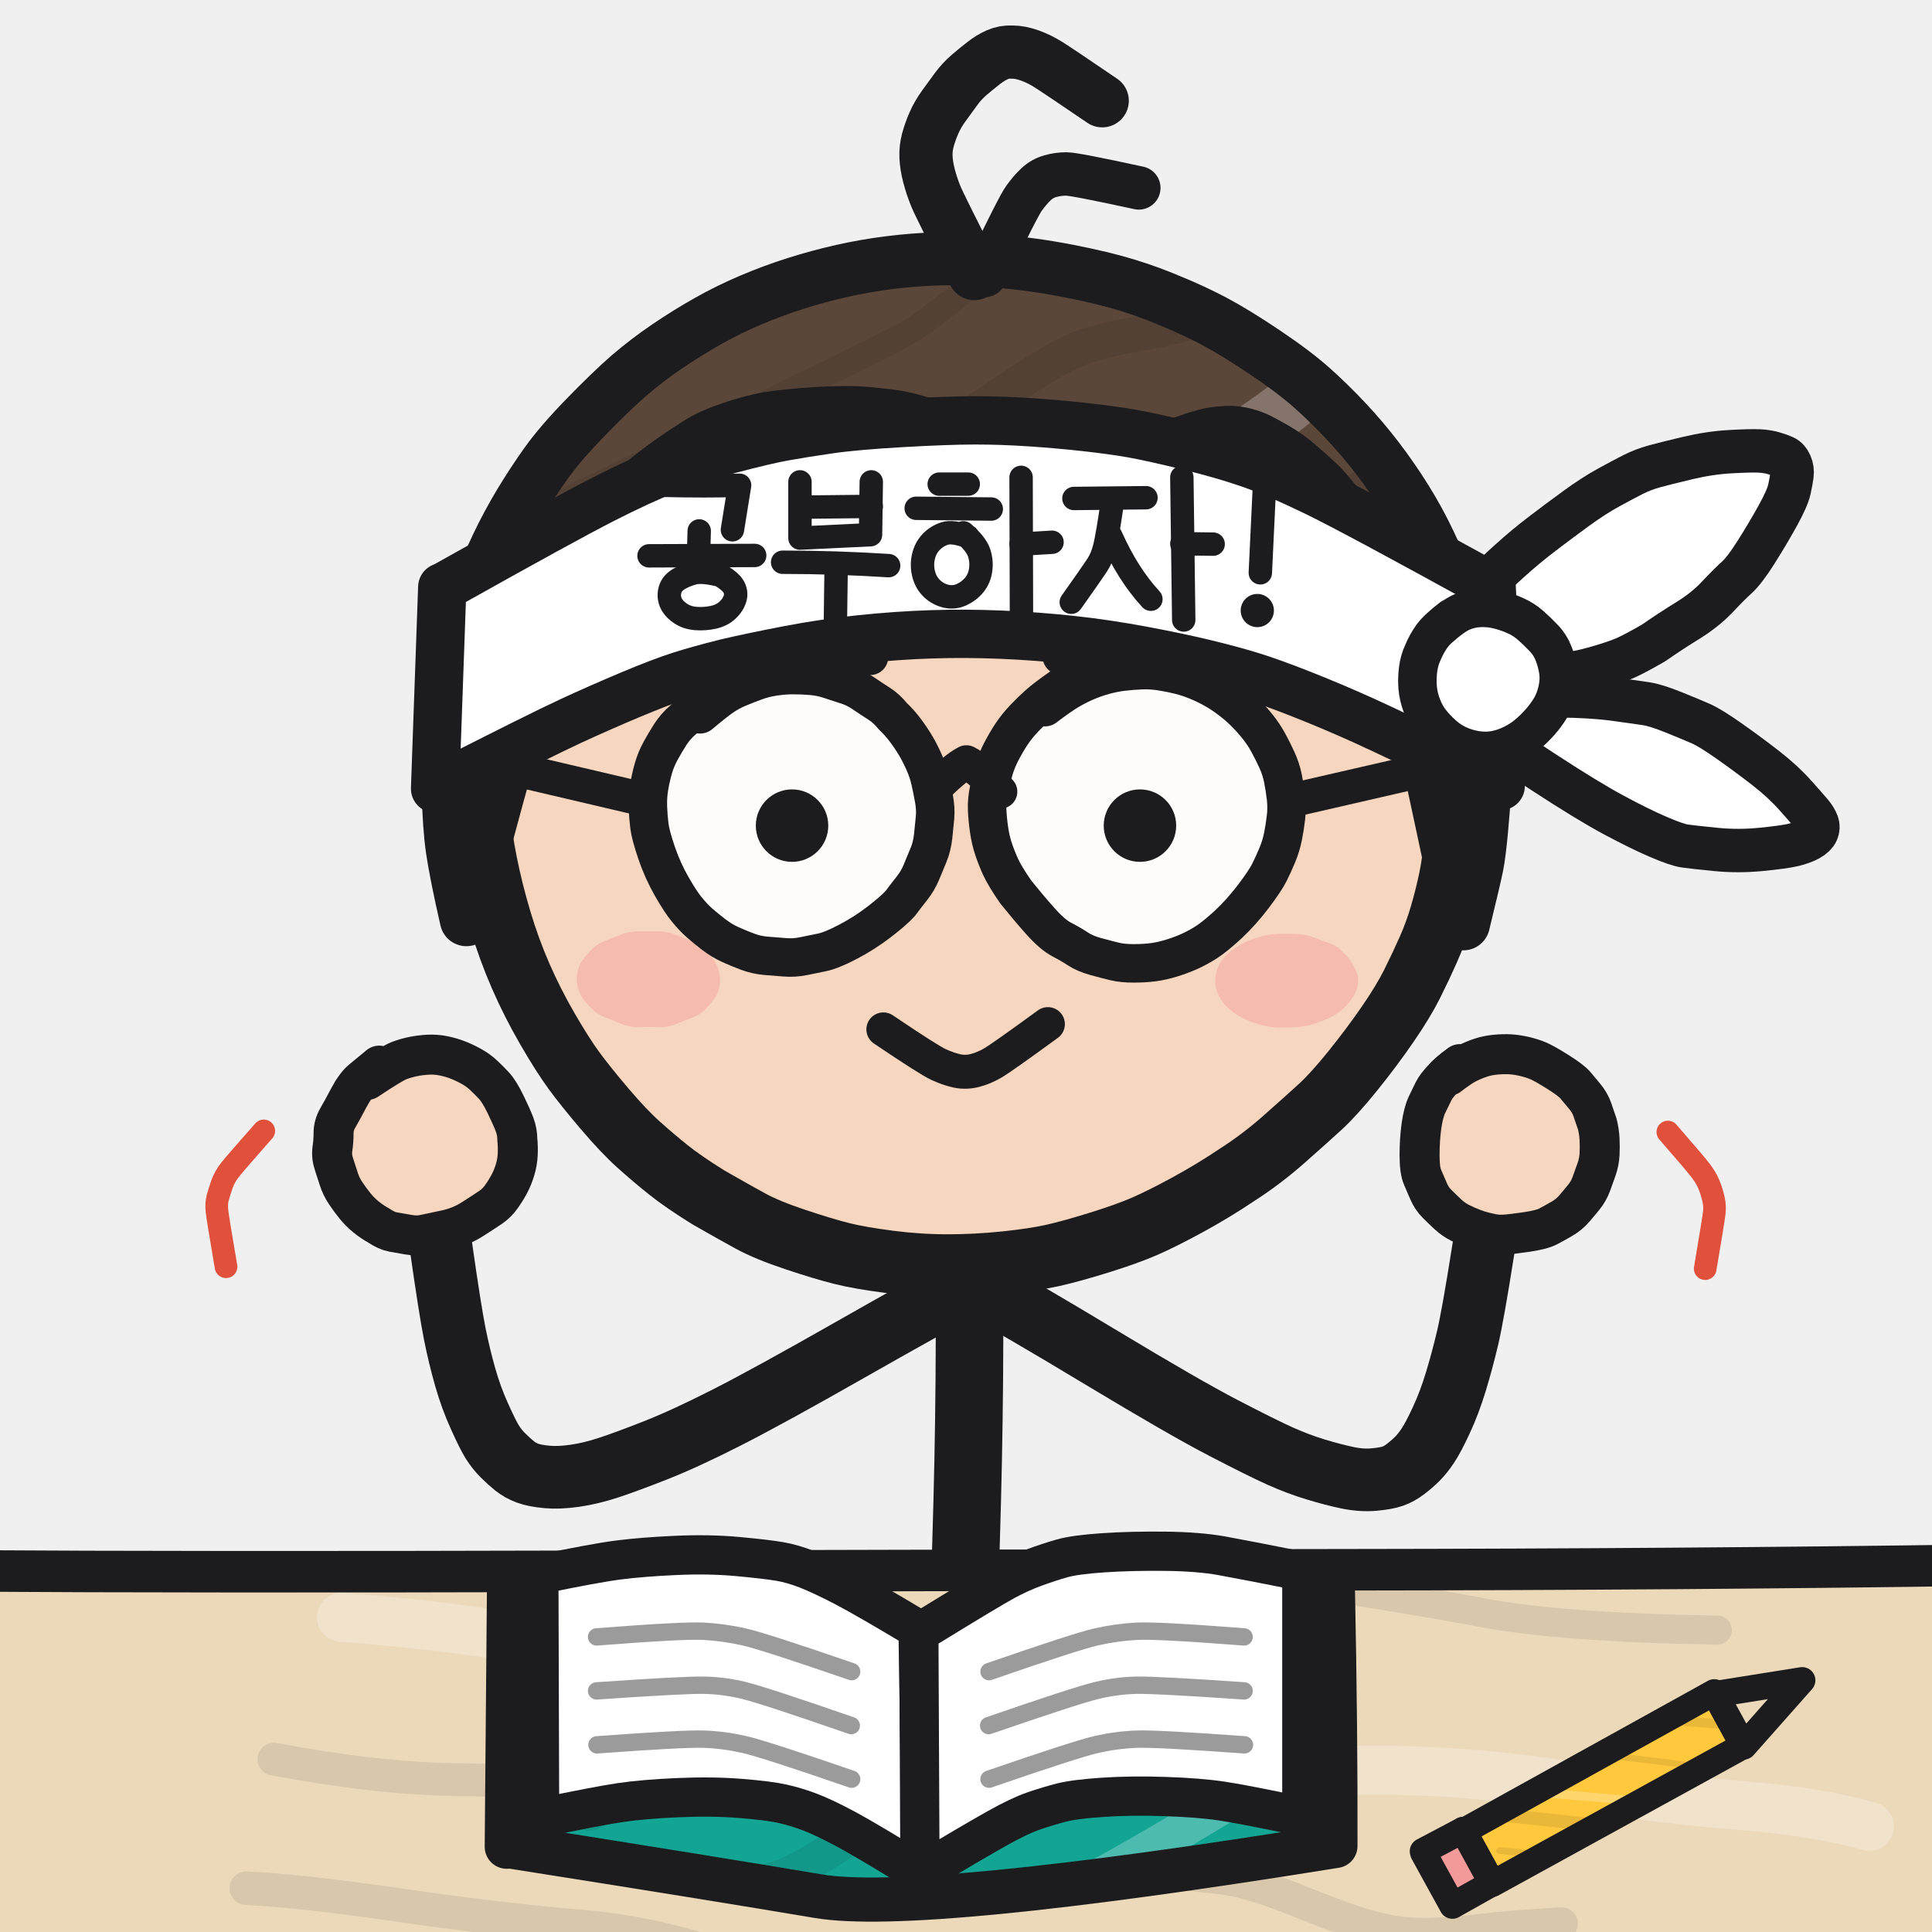
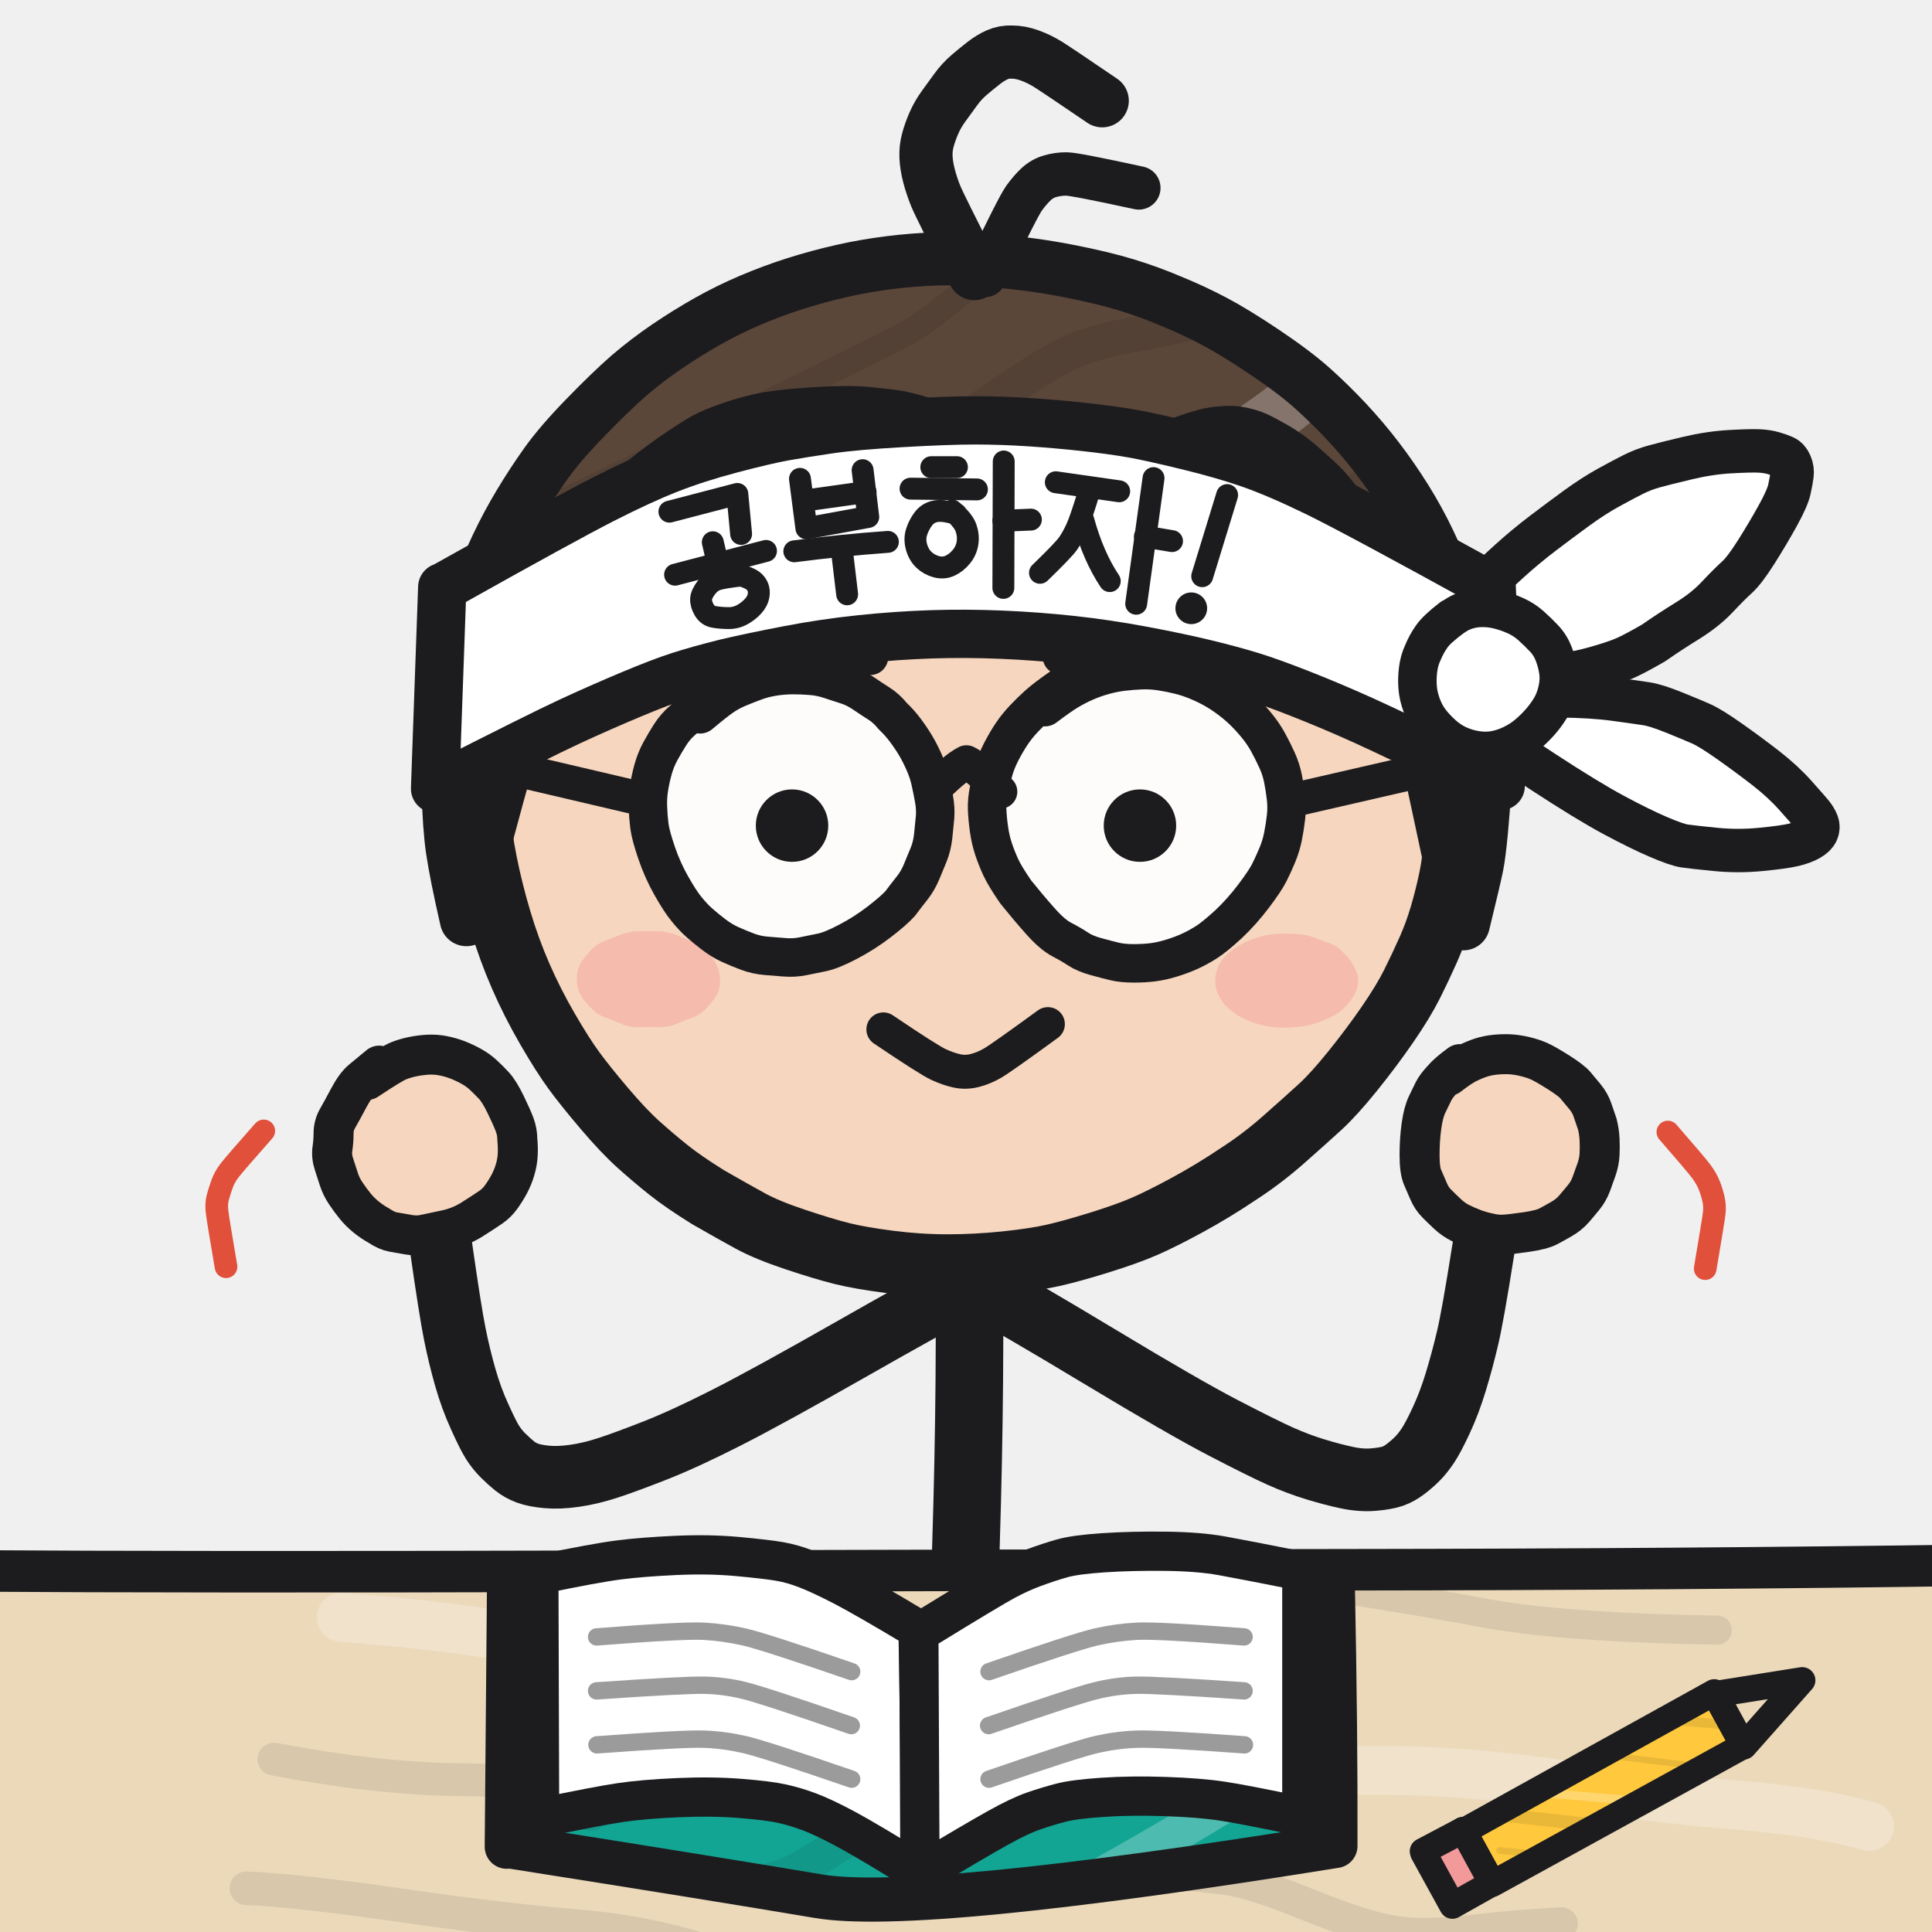
<svg xmlns="http://www.w3.org/2000/svg" viewBox="0 0 512 512" width="512" height="512" fill="none" stroke-linecap="round" stroke-linejoin="round">
  <defs>
    <path id="sg1" d="M123.8 246.8q-3-12.2 -3.9-18.4t-1.2-12.4t0-12.4t1.3-12.5t2.5-12.4t3.7-12.2t6.3-14.8t7.8-14.3t9.5-13.1t10.6-12.3t9.5-8.7q4.9-4.2 10.2-7.9t11-6.9t11.5-5.7t12.1-4.7t15.7-4.2t15.9-2.8t12.9-.9t12.8 .2t12.7 1.5t12.4 2.6t11.9 3.8q5.9 2.3 11.5 5.1t11 6.2t10.2 7.2t9.6 8.3t8.8 9.1t8 10t8.7 13.5t7.4 14.2t4.6 12t4.1 15.5t2.7 19.1q.7 9.6 0 19.3t-1.8 16.1t-2.7 12.7q-12.7-55.7 -14.9-63.7t-4.5-14.8t-4.5-11.4t-5.2-9.8t-6.4-9.2t-5-6t-5.1-4.8t-6.9-5t-5-2.8t-4-1.2t-4.7-.3q-2.4 .1 -4.9 .7t-4.9 1.6t-6.9 3.6t-8 5t-5.1 4.7t-2.6 8t-2.4 9.7q-3.2 .6 -4.4-.1t-2.5-2.1t-10.1-12.1t-10.8-12.9t-4.2-3.7t-4.3-2.8t-6.7-2.5t-6.8-1.7t-7.5-.9t-12.9 0t-12.9 1.5q-5.1 1.1 -9.6 2.7t-9.1 4.4t-11.2 8t-16.7 14.3t-33.7 103.4l-2.9 .4z" />
    <clipPath id="sg1c">
      <use href="#sg1" />
    </clipPath>
    <path id="sg2" d="M522.2 415.4q.8 52.7 .8 105.3q-100 .2 -147.4-.3t-91.6 .8t-89.1 .3t-206.7-.3q-.1-103.9 .9-105.2t41-1.2t79.8 .8t91.8-.1t83.7 .7t44.5 1.5t65.4 .1t126.9-2.4z" />
    <clipPath id="sg2c">
      <use href="#sg2" />
    </clipPath>
    <path id="sg3" d="M134.7 490.1q58.8 11.1 84.5 15.2t135.2-15.8l-.7-69.6q-58 10.4 -82.3 15.1t-41.6 2.3t-91.4-14.2l-.1 70.9l-3.6-3.9z" />
    <clipPath id="sg3c">
      <use href="#sg3" />
    </clipPath>
    <path id="sg4" d="M388.7 485.4l66.5-36.5l7.6 14.1l-66.6 36.4l-7.5-14z" />
    <clipPath id="sg4c">
      <use href="#sg4" />
    </clipPath>
  </defs>
  <path d="M254.6 494.3q-8.9 38 -17.3 78.4t-18.7 85.8t-25.2 104.6" stroke="#1c1c1e" stroke-width="16.6" />
  <path d="M255.2 494.1q9.5 43.3 20.4 84.5t13.6 53.9t8.9 43.2t20.7 89.4" stroke="#1c1c1e" stroke-width="16.6" />
  <path d="M256.7 325.4q.7 39.1 -.7 83.8t-.6 84.8" stroke="#1c1c1e" stroke-width="17.9" />
  <path d="M256 340.7q-8.9 4.6 -30.5 16.9t-32.8 18t-19.1 8.8t-12.5 4.6t-8.8 2.1t-7.4 .3t-5.1-1t-3.4-1.9t-3.1-2.8t-2.8-3.5t-3.4-6.8q-2.2-4.8 -3.8-10.4t-2.8-11.6t-3.6-22.8t-4.4-27.1" stroke="#1c1c1e" stroke-width="16.6" />
  <path d="M257.1 339.5q12.9 7.1 34.8 20.3t32.3 18.6t15.1 7.5t9.3 3.5t8.4 2.2t7.1 .5t5-.9t3.4-1.9t3.1-2.7t2.8-3.5t3.5-6.6q2.2-4.7 3.9-10.3t3.1-11.5t4.1-23t5-27.6" stroke="#1c1c1e" stroke-width="16.6" />
  <path d="M177.1 117.8q.1-.8 5.6-5.6t9.6-7.6t10.6-6.4t11.2-5.5t12-4.1t12.4-3t10.1-1.4t10.3-.4t10.3 .6t10.2 1.6t10 2.5q5 1.4 12.2 4.4t11.8 5.5t10.9 6.8t10.4 7.7t9.3 8.8t10.1 11.4t7.4 10.2t6.3 10.8t5.4 11.2t4 11.8t3.1 12.1q.9 4.9 1.4 9.9t.7 10t-.3 10.1t-1.1 10t-2.1 10t-4.1 12.2t-5.1 11.8t-6.6 11t-7.4 10.4t-8.7 9.4t-9.3 8.7q-3.9 3.3 -10.2 7.6t-12.8 7.9t-11 5.6t-11.5 4.3t-11.7 3.4t-12.1 1.8t-12.2 .7t-12.4-.9t-12.4-2t-9.9-2.8t-9.8-3.6q-4.8-2.1 -9.5-4.5t-11.2-6.8t-10.7-7.6t-9.7-8.8t-10.5-11.6t-7.7-10.3t-5.2-8.7t-4.5-9.1t-3.6-9.4t-2.6-9.7t-1.7-10q-.6-5 -.6-12.6t.4-12.7t2.1-12.6t3-12.4t4.4-11.9t6.6-13.6t6.4-10.9t7.7-10t8.5-9.3t3.8-4.4z" fill="#F6D6BE" />
  <path d="M171.8 112.9q11.4-9.6 15.5-12.5t10.6-6.5t11.3-5.7t12.1-4.3t12.5-3.3t10.4-1.6t10.4-.7t13 .5t12.9 1.5t10 2.2t9.7 3q4.8 1.7 9.4 3.8t11 5.9t12.4 8.4t9.6 8t7 7.3t7.9 10t8.5 12.9t7.2 13.9t5.7 14.5t3.8 12.5t2.3 12.6q1.1 7.7 1.3 12.7t-.4 12.5t-1.6 12.3t-2.4 9.6t-3.4 9.3t-4.3 9.1t-6.5 10.7t-9.2 12.3t-8.6 9.5t-9.6 8.6t-12.4 9.4q-6.4 4.3 -13.2 8t-11.4 5.7t-12 4.3t-12.3 3.4t-12.6 1.9t-15.3 .8t-15.4-1t-12.6-2.2t-12.3-3.7t-11.9-4.9t-11.2-6.3q-6.6-4.1 -10.6-7.3t-7.9-6.7t-9-9.5t-8.1-10.1t-7-11t-7.1-14t-5.4-14.8t-3.8-15.2t-1.8-12.8t-.4-10.3t.9-12.8q.8-7.6 1.9-12.6t3.5-12.2t5.6-14.2t7.1-13.4t8.6-12.6t10.1-11.5t11.3-10.2t14.5-10.3" stroke="#1c1c1e" stroke-width="16.6" />
  <use href="#sg1" fill="#5B463A" />
  <g clip-path="url(#sg1c)">
    <path d="M71.4 103.2q46.8-30.5 57.3-40.3t16.5-13.3t19.1-8.5t19.4-8.2t23.8-14.5t23.9-14.3t19.5-7.9t19.1-8.5t17.1-12.3t22.9-16.1" stroke="#4c3b31" stroke-width="12.4" opacity="0.5" />
    <path d="M71 140.4q35.4-22.7 41.5-26t19.4-8.3t19.5-8t23.2-15.8t54.9-30.8t88-43" stroke="#a59993" stroke-width="10.8" opacity="0.55" />
    <path d="M137.7 138.5q97.5-47.1 103.3-50.6t16.3-12.3t16.3-12.4t30.1-15.4" stroke="#4c3b31" stroke-width="6.7" opacity="0.5" />
    <path d="M140.2 181.8q10.7-9.2 16.4-13t24.3-12.9t24.5-12.5t23.4-14.6t34.5-22.9t23.7-13.9t13.9-3.4t14-3t55.1-28.2" stroke="#4c3b31" stroke-width="9.3" opacity="0.5" />
    <path d="M148.1 208.3q11.4-7.9 17.7-10.8t20.6-5.7t20.6-5.6t24.5-12.9t35.9-21t41.9-24.4t34.8-22.7t16.3-13.5t30.1-17.1" stroke="#a59993" stroke-width="14.4" opacity="0.55" />
    <path d="M177.4 231.3q35.6-19.6 46-28.8t15.9-13.2t29.4-16.7t37.6-16t20-6t23-14.2t22.8-14.7t18.9-7.8" stroke="#4c3b31" stroke-width="8.1" opacity="0.5" />
    <path d="M163.1 274.2q11.9-6.3 25.3-9.8t19.8-5.7t12.2-5.7t16.6-11.5t16.8-11.2t24.7-10.9t42-21t33.4-22.9t21.1-17.2" stroke="#4c3b31" stroke-width="12.7" opacity="0.5" />
    <path d="M190.1 309.9q36-20.9 46.5-30.6t16.2-13.8t30.1-17.2t37.4-18.4t37-19.1t60.9-33.3" stroke="#a59993" stroke-width="11.5" opacity="0.55" />
    <path d="M192.4 348.1q25.6-10.3 31.7-13.4t23.8-13.5t60-32.9t61.1-30.8t24.6-12.1t16.2-13t16.4-12.8t32-12.9" stroke="#4c3b31" stroke-width="14.1" opacity="0.5" />
    <path d="M205.9 374.9q24.1-12.7 42.8-21t24.5-12.1t16.2-13t16.3-12.7t18.9-8.2t19.2-7.4t24.4-12.3t23.9-13.1t15.9-13.5t15.8-13.6t19.1-7.7q13.5-3.8 20-6.2t18.2-9.2" stroke="#4c3b31" stroke-width="14.3" opacity="0.5" />
  </g>
  <path d="M123.6 243.7q-2.8-12.3 -3.7-18.5t-1.1-15.7t.2-15.8t1.5-12.6t2.6-12.4t3.7-12.2t4.9-11.8t6-11.2t7-10.7t10.4-12.1t11.5-11.1q4.9-4.2 10.2-7.8t10.8-6.7t11.4-5.6t11.9-4.4t12.2-3.3t12.6-2.2t12.7-1t15.9 .6t18.8 2.6t15.4 3.7t11.8 4.3q5.9 2.4 11.4 5.3t13.4 8.2t12.6 9.5t9.1 8.9t8.3 9.8t7.4 10.7t6.3 11.5t5.3 12.2t4.1 12.5t2.9 12.9t1.7 16.3q.6 9.7 .5 12.9t-.7 9.6t-1.2 9.4t-3.6 15.3q-13.5-63.4 -15.4-71.1t-3.4-12t-3.4-8.9t-4.9-9.6t-6.1-9.1t-4.9-5.8t-5.1-4.6t-6.8-4.9t-5.1-2.7t-3.9-1.2t-4.8-.2q-2.4 .1 -4.9 .8t-5 1.6t-7 3.6t-8.1 5t-5.1 4.8t-2.7 8t-2.5 9.8q-3.3 .6 -4.5-.1t-2.6-2t-10.2-12.1t-11-12.8t-4.3-3.7t-4.5-2.8t-6.9-2.5t-7-1.8t-7.7-.9t-13.3 0t-13.2 1.3q-5.1 1 -9.7 2.6t-6.8 2.8t-6.8 4.3t-8.9 6.6t-14 12.5t-33.9 103.1" stroke="#1c1c1e" stroke-width="14.1" />
  <path d="M186.2 189.3q3.9-3 6.1-4.3t4.5-2.1t4.8-1.4t4.9-.7t5 .1t5 .8t4.8 1.4t6.7 3.4t6.2 4.2t3.7 3.7t3 4.1q1.4 2.2 2.5 4.6t1.6 4.9t.8 5.1t0 5.2t-.7 5.1t-1.4 4.9t-2.1 4.7t-2.7 4.3t-3.2 4t-3.8 3.4t-4.2 3q-2.2 1.3 -4.6 2.3t-4.9 1.5t-5.1 .9t-5.1 0t-5.1-.8t-5-1.5t-4.6-2.2t-4.3-2.8t-3.9-3.4t-3.5-3.8t-2.9-4.2q-1.3-2.2 -2.4-4.6t-1.7-4.9t-.9-5.1t-.2-5.2t.6-5.1t1.3-5.1t2-4.8t2.6-4.4t5.1-5.9l1.1 .7z" fill="#FFFFFF" opacity="0.92" />
  <path d="M278.3 189.6q3.9-3.1 6.1-4.4t4.5-2.3t4.8-1.6t5-.9t5.1-.2t5.1 .6t4.9 1.5t4.6 2.3t4.1 3t3.7 3.5t4.4 6.1q2.7 4.2 3.7 6.5t1.6 4.7t.9 4.9t.2 5t-.6 5t-1.2 4.8t-1.9 4.6t-2.5 4.4t-3.1 4t-3.6 3.5t-4.1 2.9q-2.2 1.3 -4.6 2.3t-4.9 1.5t-5 .6t-5.1 0t-5-.9t-4.8-1.5t-4.6-2.1t-4.4-2.6t-3.9-3.2t-3.6-3.7t-3-4.2q-1.3-2.2 -2.4-4.6t-1.6-4.9t-.9-5.1t-.2-5.2t.6-5.1t1.3-5.1t2-4.7t2.7-4.4t5-5.9l.7 .9z" fill="#FFFFFF" opacity="0.92" />
  <path d="M190.6 257.9q.4 1.8 .1 3.5t-1.3 3.1t-2.4 2.9t-3.6 2.3t-4.3 1.7t-4.7 .8t-5 0t-4.8-.9t-4.3-1.7t-3.5-2.3t-2.5-2.9q-1-1.6 -1.3-3.2t0-3.4t1.3-3.2t2.4-2.9t3.5-2.3t4.3-1.7t4.8-.9t5 0t4.7 .9t4.3 1.7t3.5 2.3q1.5 1.3 2.5 2.9t1.3 3.3z" fill="#F5A9A0" opacity="0.6" />
  <path d="M359.7 258.1q.4 1.3 .1 3t-1.3 3.2t-2.4 2.9t-3.5 2.4t-4.3 1.7t-4.8 .9t-4.9 .1t-4.8-.8t-4.3-1.6t-3.5-2.3t-2.5-2.9q-1-1.5 -1.3-3.1t0-3.3t1.2-3.2t2.5-2.8t3.5-2.3t4.3-1.7t4.7-.8t5 0t4.7 .9t4.3 1.6t3.5 2.4q1.5 1.3 2.4 2.8t1.4 2.9z" fill="#F5A9A0" opacity="0.6" />
  <circle cx="209.9" cy="218.8" r="9.6" fill="#1c1c1e" />
  <circle cx="302.1" cy="218.8" r="9.6" fill="#1c1c1e" />
  <path d="M184.6 160l46 14.1" stroke="#1c1c1e" stroke-width="9.6" />
  <path d="M327.3 159.6l-46.2 14.4" stroke="#1c1c1e" stroke-width="9.6" />
  <path d="M234.1 272.8q12 8.1 14.6 9.3t4.9 1.7t4.7-.1t4.8-2t14.6-10.3" stroke="#1c1c1e" stroke-width="9" />
  <path d="M185.5 189.3q3.8-3.2 5.8-4.6t4.4-2.4t4.6-1.8t4.8-1.2t5-.4t4.9 .2t4.9 1t4.6 1.5t4.4 2.2t4.1 2.7t3.6 3.3q1.8 1.7 3.3 3.7t2.7 4t2.3 4.5t1.6 4.7t1 4.9t.3 5t-.5 5t-1.2 4.9t-1.9 4.6t-2.6 4.4t-3 3.9q-1.7 1.9 -5.6 4.9t-8.3 5.3t-6.9 2.8t-4.9 1t-4.9 .3t-5-.4t-4.9-1.1t-4.6-1.9t-4.3-2.6t-3.8-3.1t-3.4-3.6q-1.6-1.9 -4-6.1t-4-8.9t-1.9-7.1t-.4-5t.3-5.1t1.1-5t1.9-4.7t2.6-4.4t3.4-3.9t3.8-3.4t6.4-4.1" stroke="#1c1c1e" stroke-width="10.2" />
  <path d="M276.9 187.4q4.1-3.1 6.3-4.4t4.5-2.3t4.8-1.7t5-1t5-.4t5.1 .3t5 1t4.8 1.6t4.5 2.2t4.2 2.8t3.8 3.3q1.8 1.8 3.4 3.8t2.8 4.2t2.3 4.6t1.6 4.9t.8 5.1t0 5.2t-.8 5.1t-1.5 4.9t-2.1 4.6t-4.2 6.3t-6.6 7.4q-3.7 3.4 -5.9 4.8t-4.4 2.4t-4.8 1.8t-4.9 1.1t-5.2 .3t-5-.5t-5-1.3t-4.7-2t-4.3-2.5t-5.7-4.9t-6.5-7.7q-2.9-4.2 -4-6.6t-1.9-4.8t-1.2-5.2t-.5-5.3t.5-5.3t1.3-5.2t2-4.9t2.7-4.6t3.3-4.1t3.8-3.7t6.2-4.7" stroke="#1c1c1e" stroke-width="10.2" />
  <path d="M247.1 209.6q5.7-5.9 9-7.6q3.4 1.7 9 7.8" stroke="#1c1c1e" stroke-width="9" />
  <path d="M171.2 212l-38.4-9" stroke="#1c1c1e" stroke-width="9" />
  <path d="M340.6 212.5l38.3-8.8" stroke="#1c1c1e" stroke-width="9" />
  <path d="M258.2 72.5q-9.1-17.8 -10.2-20.5t-1.8-5.4t-.8-5t.5-4.5t1.6-4.5t2.6-4.5t3.2-4.4t3.6-3.9t3.8-3.1t3.6-2.2t3.9-.7q2.2 0 4.7 .9t4.9 2.4t14.3 9.6" stroke="#1c1c1e" stroke-width="14.1" />
  <path d="M261 73q8.8-18.3 10.4-20.5t3.2-3.7t3.7-2.1t4.3-.6t19.2 3.7" stroke="#1c1c1e" stroke-width="11.5" />
  <path d="M384.6 169.8q.9-2.2 3-5.2t7.5-8.5t9.9-9.3t9-7.4t10.7-7.4t11.6-6.1t11.4-3.4t11.3-1.7t7.6-.2t3.9 .6t2.8 1q1.2 .7 1.7 1.9t.4 2.9t-.7 3.8t-3.1 7t-5.7 9.6t-5 6.6t-5.2 5.2t-7.8 6.3t-8.9 5.9t-9.3 4.5t-6.7 2.4q-2.1 .6 -7.6 .8t-11.6-.6t-8.7-1.5t-4.7-1.8t-3.4-2.3t-1.9-4.2l-.5 1.1z" fill="#FFFFFF" />
  <path d="M384 167.2q.9-2.2 3-5.1t5.5-6.3t7.6-7.2t8.8-7.3t9-6.7t8.4-5.4t6.6-3.5t5.5-2.1t8.8-2.2t11.3-1.7t7.6-.2q2.2 .1 3.9 .6t2.8 1t1.7 1.9t.4 2.9t-.7 3.8t-3.1 7t-5.7 9.6t-5.1 6.7t-5.2 5.2t-7.9 6.3t-9 5.9q-4.7 2.7 -7.1 3.8t-6.8 2.4t-7 1.7t-8.7 0t-9.1-.7t-5.7-1.3t-4.7-1.8t-3.4-2.2t-1.9-4.2" stroke="#1c1c1e" stroke-width="11.5" />
  <path d="M390.5 187.4q2.1-.8 5.8-1.2t12-.5t17.1 1t13.9 2.3t9.8 3.6t7.4 4t7.4 5.3t8.9 7.3t5.4 5.2t2.5 3t1.4 2.5q.4 1 -.1 2.2t-2.1 1.9t-4.1 1.4t-5.4 .9t-9.4 .2t-9.1-.6t-5-1t-4.5-1.5t-7.1-3.2t-18.3-11.1t-18.2-12.1q-4.8-3.5 -6.4-5t-3.1-4l.9-1.8l.3 1.2z" fill="#FFFFFF" />
  <path d="M389.5 186.3q5.4-1.4 10.1-1.7t13.5-.2t14.7 .9t8.5 1.2t7.3 2.3t7.2 3t7.6 4.7t9.6 7.1t7.8 7.2t4.3 4.9t1.5 2.5q.4 1.1 -.1 2.2t-2.1 2t-4.1 1.5t-8.6 1.2t-12.1 0t-8.1-.9t-7-2.4t-11.8-5.8t-18.7-11.4t-15.5-10.7t-5.4-5.8l.9-1.7" stroke="#1c1c1e" stroke-width="11.5" />
  <path d="M118.8 155.9q31.2-17 41.6-22t17.8-7.8t16.9-5.3t14.4-3.3t12.2-1.9t19.5-1.5t19.4-.5t14.5 .6t19.2 2.2t19.1 3.4t11.8 2.9q4.6 1.3 11.9 4.1t17.6 7.8t41.5 21.7l2 53.5q-43.7-21 -51.6-24.4t-12.9-4.9t-14.2-4.1t-16.5-3.7t-14.1-2.1t-16.6-1.3t-19-.1t-19.1 1.4t-19.3 2.8t-19.1 4.2t-14.6 4.1q-5 1.6 -13 4.8t-51.6 23.5l2.2-54.1z" fill="#FFFFFF" />
  <path d="M118.1 155.2q31.4-17.6 41.6-22.8t17.6-8.1t16.5-5.3t14.1-3.3t11.9-1.9t19.2-1.7t19.4-.7t14.6 .5t14.7 1.3t12.3 1.7t14.5 3.2q9.5 2.3 16.7 4.8t17.5 7.5t46.6 25l2.4 52.9q-28.2-13.7 -36.4-17.4t-16.3-6.9t-13.3-4.8t-12.2-3.3t-16.6-3.5t-18.8-2.8t-18.7-1.4t-18.6-.1t-18.7 1.3t-19 2.8t-16.7 3.5q-7.2 1.8 -12.2 3.4t-13.1 5t-16.1 7.1t-35.7 17.8l1.9-53.4" stroke="#1c1c1e" stroke-width="12.8" />
  <path d="M382.3 167.7q3.8-3.2 6.1-4.1t4.8-1.1t4.9 .5t4.6 1.8t4 2.6t3.5 3.5t2.5 4.2t1.3 4.9t-.4 4.9t-1.8 4.6t-2.8 3.9q-1.6 1.8 -3.5 3.4t-4 2.6t-4.7 1.4t-4.9 .1t-4.7-1.5t-4.1-2.6t-3.4-3.6t-2.3-4.3t-1.1-4.7t0-4.9t1.3-4.7q.9-2.3 2.3-4.3t5.3-5.2l-2.9 2.6z" fill="#FFFFFF" />
  <path d="M381.4 166.5q3.7-3.3 6-4.3t4.8-1.1t4.9 .5t4.6 1.6t4 2.6t3.5 3.4t2.6 4.2t1.2 4.7t-.3 4.9t-1.8 4.6t-2.8 3.8q-1.6 1.8 -3.4 3.3t-4.1 2.6t-4.6 1.5t-4.8 0t-4.7-1.4t-4.1-2.7t-3.3-3.5t-2.3-4.2t-1.1-4.7t.1-4.8t1.3-4.6q.9-2.2 2.3-4.2t5.3-5" stroke="#1c1c1e" stroke-width="10.2" />
-   <path d="M175.1 128.6q12.4 .3 20.9 0l-1.9 11.8" stroke="#1c1c1e" stroke-width="6.2" />
-   <path d="M185.3 140.7l-.2 6.9" stroke="#1c1c1e" stroke-width="6.2" />
-   <path d="M172 147.3l28-.1" stroke="#1c1c1e" stroke-width="6.2" />
-   <path d="M189.4 151.6q3.9 2.1 4.9 3.7t.5 3.3t-2 3.1t-3.8 1.9t-4.7 .3t-4.2-1.5t-2.4-2.9t-.1-3.3t2.4-2.8t4.1-1.6t7 .7" stroke="#1c1c1e" stroke-width="6.2" />
-   <path d="M212 127.7l0 14.9l18.7-.9l.2-14" stroke="#1c1c1e" stroke-width="6.2" />
-   <path d="M212.2 134.4l18.7-.2" stroke="#1c1c1e" stroke-width="6.2" />
-   <path d="M207.4 149q14.1 0 28.1 .9" stroke="#1c1c1e" stroke-width="6.2" />
-   <path d="M221.6 149.6l-.2 14.2" stroke="#1c1c1e" stroke-width="6.2" />
-   <path d="M248.9 128.3l7.7 0" stroke="#1c1c1e" stroke-width="6.2" />
-   <path d="M242.8 134.7l19.9 .2" stroke="#1c1c1e" stroke-width="6.2" />
-   <path d="M255.3 141.2q3.3 2.9 4.1 5.1t.5 4.6t-1.7 4.1t-3.4 2.6t-4.1 .4t-3.7-2t-2.2-3.8t-.1-4.6t2-3.9t3.6-2.3t6.2 .8" stroke="#1c1c1e" stroke-width="6.2" />
-   <path d="M270.6 126.5l.1 37.7" stroke="#1c1c1e" stroke-width="6.2" />
-   <path d="M270.6 144.2l8.2-.5" stroke="#1c1c1e" stroke-width="6.2" />
-   <path d="M284.6 132.1l19.1-.2" stroke="#1c1c1e" stroke-width="6.2" />
-   <path d="M294.8 133q-1.3 8.9 -2 11.8t-2 4.9t-6.9 9.9" stroke="#1c1c1e" stroke-width="6.2" />
-   <path d="M294.4 142.1q4.5 10.1 10.6 16.7" stroke="#1c1c1e" stroke-width="6.2" />
-   <path d="M313.2 126.5l.5 37.8" stroke="#1c1c1e" stroke-width="6.2" />
-   <path d="M313.2 144.1l8.3 .1" stroke="#1c1c1e" stroke-width="6.2" />
-   <path d="M335.2 126.5l-1.2 25.3" stroke="#1c1c1e" stroke-width="6.2" />
-   <circle cx="333.2" cy="161.8" r="4.4" fill="#1c1c1e" />
+   <path d="M177.4 135.6l18-4.7l1 10.6" stroke="#1c1c1e" stroke-width="5.8" />
+   <path d="M188.9 143.7l1.4 6" stroke="#1c1c1e" stroke-width="5.8" />
+   <path d="M178.9 152.3l24.1-6.3" stroke="#1c1c1e" stroke-width="5.8" />
+   <path d="M194.8 152.1q3.9 .9 5.1 2.1t1.2 2.8t-1 3t-2.9 2.6t-4 1.2t-3.9-.3t-2.7-1.9t-.8-2.9t1.4-3t3.1-2.2t6.2-1" stroke="#1c1c1e" stroke-width="5.8" />
+   <path d="M212 126.9l1.7 13.1l16.4-3l-1.5-12.4" stroke="#1c1c1e" stroke-width="5.8" />
+   <path d="M213 132.7l16.4-2.3" stroke="#1c1c1e" stroke-width="5.8" />
+   <path d="M210.5 146.1q12.3-1.6 24.8-2.5" stroke="#1c1c1e" stroke-width="5.8" />
+   <path d="M223 144.9l1.5 12.6" stroke="#1c1c1e" stroke-width="5.8" />
+   <path d="M246.8 123.8l6.8 0" stroke="#1c1c1e" stroke-width="5.8" />
+   <path d="M241.3 129.5l17.6 .2" stroke="#1c1c1e" stroke-width="5.8" />
+   <path d="M252.3 135.3q3 2.6 3.7 4.6t.4 4t-1.6 3.6t-3 2.4t-3.6 .3t-3.3-1.8t-2-3.4t0-4t1.8-3.5t3.2-2t5.5 .7" stroke="#1c1c1e" stroke-width="5.8" />
+   <path d="M266 122.3l-.1 33.5" stroke="#1c1c1e" stroke-width="5.8" />
+   <path d="M265.9 138l7.3-.3" stroke="#1c1c1e" stroke-width="5.8" />
+   <path d="M279.8 127.8l16.8 2.4" stroke="#1c1c1e" stroke-width="5.8" />
+   <path d="M288.7 130q-2.3 7.6 -3.4 10t-2.3 4.1t-7.4 7.7" stroke="#1c1c1e" stroke-width="5.8" />
+   <path d="M287.1 137.9q2.6 9.5 7 16.1" stroke="#1c1c1e" stroke-width="5.8" />
+   <path d="M305.7 126.7l-4.6 33.3" stroke="#1c1c1e" stroke-width="5.8" />
+   <path d="M303.4 142.2l7.2 1.2" stroke="#1c1c1e" stroke-width="5.8" />
+   <path d="M325.2 131.2l-6.6 21.5" stroke="#1c1c1e" stroke-width="5.8" />
+   <circle cx="315.7" cy="161.2" r="4.2" fill="#1c1c1e" />
  <path d="M98.8 287.9q6.5-4 8.4-4.6t3.7-.8t3.9-.2t3.7 .4t3.7 1.1t3.4 1.6t3.1 2.1t2.8 2.7t2.2 3t1.7 3.5t1.2 5.6q.4 3.9 .2 5.8t-.8 3.8t-1.5 3.7t-2.2 3.3t-2.7 2.8t-3.3 2.2t-3.5 1.7t-5.7 1.1t-5.7 .3t-3.8-.9t-3.6-1.4q-1.7-.9 -3.2-2t-4.1-4.1t-3.3-4.6t-1.5-3.6t-.8-3.8t-.2-4t.6-3.9t1.3-3.7t1.8-3.5t3.8-4.6l.4 1z" fill="#F6D6BE" />
  <path d="M97.3 286.2q6.6-4.4 8.4-5.1t3.8-1.1t4-.5t4 .3t3.8 1.1t3.6 1.7t3.2 2.3t2.8 2.8t3.1 5t2.4 5.4t.7 3.9q.2 2 .1 4t-.7 4t-1.5 3.7t-2.1 3.4t-2.8 2.8t-4.9 3.2t-7.2 2.9t-5.7 1.2t-4.1 0t-4-.7t-3.8-1.7q-1.8-1 -3.4-2.3t-2.9-2.9t-2.5-3.4t-1.8-3.7t-1.3-4t-.4-4.1t.3-4.1t1.1-4t2.9-5.3t3.5-4.8t4.6-3.8" stroke="#1c1c1e" stroke-width="10.6" />
  <path d="M384.5 286.7q1.1 .1 2.6-1t3.3-1.9t3.6-1.3t5.6-.8t5.7 .1t3.8 1t3.5 1.6t3.2 2.2t2.8 2.9t2.1 3.3t1.4 3.6q.6 1.9 .8 5.7t-.1 5.7t-.9 3.8t-1.5 3.5t-2.1 3.2t-2.6 2.9t-3.1 2.3t-3.5 1.9t-3.7 1.2t-3.9 .6t-3.9 0q-2-.2 -3.9-.8t-3.7-1.5t-3.2-2.1t-2.9-2.7t-3.2-4.8t-2.5-5.2t-.8-3.8t-.2-3.9t.5-3.9t1.2-3.7t1.8-3.5q1.1-1.7 3.8-4.6z" fill="#F6D6BE" />
  <path d="M383.9 285.1q3.1-2.4 4.9-3.3t3.6-1.5t3.9-.8t3.9-.1t3.9 .6t3.7 1.2t5.1 2.9t4.6 3.5t2.5 3t2 3.5t1.3 3.8q.5 2 .6 4t0 4t-.8 4t-1.4 3.9t-2 3.5t-2.6 3.1t-3.2 2.6t-3.6 2t-5.8 1.5t-6 .7t-3.9-.4q-2-.4 -3.9-1.1t-3.7-1.6t-3.3-2.3t-2.9-2.8t-2.2-3.3t-1.6-3.7t-.8-5.9t.5-7.7t1.5-5.7t1.7-3.5t2.4-3.2q1.3-1.6 4.6-4" stroke="#1c1c1e" stroke-width="10.6" />
  <path d="M69.9 299.7q-7.6 8.6 -9 10.4t-2.1 3.8t-1.1 3.5t-.2 3.5t2.4 14.8" stroke="#E0503A" stroke-width="6" />
  <path d="M442 300q7.5 8.6 8.9 10.5t2.1 3.7t1.1 3.6t.2 3.6t-2.4 14.8" stroke="#E0503A" stroke-width="6" />
  <use href="#sg2" fill="#EBD9BA" />
  <g clip-path="url(#sg2c)">
    <path d="M74.4 187.9q26.7 8.3 47.2 11.9t27.2 4.5t27.7 .9t27.7 1.4t20.2 5.7t20.2 5t20.7 1.1t20.8 .8t27.8 .4t27.7 1.3t20.1 6.4q13.3 4.7 20.1 5.5t20.8 1t41.3 3.3t34.2 5t33.2 12.1" stroke="#c5b69c" stroke-width="11.7" opacity="0.5" />
    <path d="M15.9 216.2q14-.6 20.8-.3t13.7 1.8t20 5.7t20.1 4.9t20.6 1t20.7 .8t27.6 .4t27.5 1.3t20 6.3t20 5.6t20.6 1q13.9 0 41.1 3.2t34 4.9t19.8 6.8t20 6.2t20.6 1t20.7 .6t27.1 4.6t102.5 10.2" stroke="#f4ead9" stroke-width="13.7" opacity="0.55" />
    <path d="M69.7 252.4q13.9 1.1 28 1.2t41.6 3.6t41 8.7t20.2 7t27.8 2.4t48.4 5.5t90.1 9.4t69.6 5.5t33.8 9.6" stroke="#c5b69c" stroke-width="11.4" opacity="0.5" />
    <path d="M119.5 291.8q26.6 5 94.1 10.1t74.1 6.5t19.7 5.6t39.8 8.4t47.1 4.4t27.1 1.1t19.8 4.7t39.9 7.8" stroke="#c5b69c" stroke-width="6.8" opacity="0.5" />
    <path d="M108.3 328.9q13.8 1 20.6 2.3t20.3 5.6t40.7 8.7t48.3 4.5t27.8 1.4t20.3 4.8t40.9 7.7t48.5 3.7t27.8 .9t20.2 5.4t54.3 12" stroke="#f4ead9" stroke-width="10.9" opacity="0.55" />
    <path d="M103.9 357.2q13.7 2.2 27.1 5.8t40.7 7.8t34.2 4.3t20.9-.4t20.8 .6t20.1 5.2t40.5 9.2t48 5.3t41.5 1.6t102.5 14.1" stroke="#c5b69c" stroke-width="7.4" opacity="0.5" />
    <path d="M95.8 384.3q27.1 8 54.4 13.5t34.4 6.1t21.1 .2t35 1.2t76 9.8t75.7 12.2t62.7 4.7" stroke="#c5b69c" stroke-width="7.7" opacity="0.5" />
    <path d="M90.5 428.6q27.2 2.1 47.4 5.6t47.1 7.3t47.1 7.8t26.9 4.4t20.5 .4t20.5 1t19.8 6.2t19.7 6.6t27.3 1.3t47.6 3.8t47.4 5.5q20.4 1.7 33.6 5.5" stroke="#f4ead9" stroke-width="13" opacity="0.55" />
    <path d="M72.6 466.2q27.1 5.1 47.9 5.4t27.5 1.9t19.9 6.7t20 6.1t20.8 .6t20.8 0t27.3 3.5t41 4.8t27.4 2.7t20 6.3t19.8 6.9q6.8 1.7 13.7 1.5t14.1-1.1t21-1.7" stroke="#c5b69c" stroke-width="8.7" opacity="0.5" />
    <path d="M65.3 500.4q13.7 .6 40.7 4.5t47.5 5.6t40.1 8.8t26.5 7.2t20.9-1.3t20.7-.6t19.8 6.3t19.7 7t27.4 1.3t27.4 .7t20.1 4.5q13.3 3.4 20 4.4t20.6 .8t20.6 .1t46.9 9.4" stroke="#c5b69c" stroke-width="8.9" opacity="0.5" />
    <path d="M82.1 534.9q14.3-1.7 21.3-1.3t13.8 2.6t13.3 5.3t13.4 5t13.8 2.4t21.2-.3t21 .4t20.6 4.5t20.5 4.6t21 .8t21.1 .1q7 .4 27.5 5t27.5 5.4t20.9 1.2t21 1.3t27.6 4.2t40.9 9.8t27.2 7.1t21.1 .5" stroke="#f4ead9" stroke-width="14.1" opacity="0.55" />
    <path d="M62.5 558.9q26.8 6.2 47.6 6.3t27.6 1.2t20.2 4.3t20.2 4.4t20.5 1.6t27.5 2t33.9 5.1t33.5 8.3t20 6.2t20.6 1.5t41.3 1.9q27.5 1.8 34.3 2.8t20 5.4t20 5.5t34.7-.4" stroke="#c5b69c" stroke-width="8.5" opacity="0.5" />
    <path d="M33.4 591.6q28.1 .9 35 1.7t27.7 4t27.6 5.1t20.3 6.5t20.5 5.5t21 .7t42.1 2.3t48.4 8t27.4 6.2t21.3-.8t21.2 0q6.9 .9 20.5 4.9t34.3 7.4t27.6 4.6t48.8 4.7" stroke="#c5b69c" stroke-width="10.6" opacity="0.5" />
    <path d="M-40.2 622.4q13.6 3.4 27.1 8.2t20.4 5.6t21 .8t42 2.2t48.3 7.9t27.3 6.3t21.2-.6t21.2-.3t20.5 4.7t20.5 5.3t27.5 4.6q20.7 3.4 41.6 5.2t27.8 2.9t20.5 4.9t20.5 4.9t21.2-.2" stroke="#f4ead9" stroke-width="7.5" opacity="0.55" />
    <path d="M-15.3 673.7q13.6 .6 27.5-.5t20.7-.2t19.9 4.7t19.9 5.2t26.9 4.6t47.3 5.9t47 7.8t26.8 4.9t20.9-2t20.8-1.1t26.9 4q20.2 3.1 86.6 19.6" stroke="#c5b69c" stroke-width="13.6" opacity="0.5" />
  </g>
  <path d="M-9.5 416.3q59.4 .4 167.7 .1t198.7-.4t166.3-1.2" stroke="#1c1c1e" stroke-width="11" />
  <use href="#sg3" fill="#12A594" />
  <g clip-path="url(#sg3c)">
    <path d="M131 410.9q13-3.5 19.2-5.8t11.6-6t15.5-12.4t15.7-12t12.2-4.9t13.4-2.7t13.3-2.9t11.9-5.5t15.1-13.2" stroke="#0f8b7c" stroke-width="7.7" opacity="0.5" />
    <path d="M132.4 466.6q20.1-19.3 25.6-23.3t11.9-6.4t19.5-6.4t19.1-7.3t16.5-12t16.4-12.2t24-12.3t41.3-22.7" stroke="#7dcec4" stroke-width="12.8" opacity="0.55" />
    <path d="M156.3 480.3q12.1-6.2 46.8-27.4t52.4-31.4t23.5-13.5t18.8-8.1" stroke="#0f8b7c" stroke-width="9.8" opacity="0.5" />
    <path d="M174.2 506.2q27-6.7 33.4-9t23-13.9t39.2-26.3t41-23t30.4-14.4" stroke="#0f8b7c" stroke-width="9.2" opacity="0.5" />
    <path d="M177.7 553.7q36.5-16.3 60.2-28.3t47.1-24.5t57.3-33.7" stroke="#7dcec4" stroke-width="9.8" opacity="0.55" />
    <path d="M206.3 574.8q11.8-7.3 36.3-20.2t43.6-21.1t52.9-33.1" stroke="#0f8b7c" stroke-width="10.1" opacity="0.5" />
    <path d="M226.9 592.2q36.4-18.9 53.2-30.9t101-57.3" stroke="#0f8b7c" stroke-width="8.3" opacity="0.5" />
  </g>
  <path d="M135.7 489.4q54.5 8.6 81.1 13.1t137.1-13.3q.1-29.8 -.7-69.8q-70.2 10.6 -89.5 13.9t-56.4-2t-72.4-11.3l-.6 69.4" stroke="#1c1c1e" stroke-width="11.7" />
  <path d="M245 433.2q-18.4-11 -22.3-13t-7.6-3.5t-7.4-2.2t-11.1-1.4t-16.6-.3t-15.2 1.2t-21.5 4.1l-.3 65.2q15.3-3.1 21.3-4t15.1-1.2t16.6 .3t11 1.4t7.4 2.3t7.6 3.4t22.4 13l.6-65.3z" fill="#FFFFFF" />
  <path d="M243.8 432.1q-14.5-8.7 -20.3-11.7t-9.6-4.5t-7.3-2.1t-11.1-1.3t-16.4-.3t-15.1 1.2t-21.2 3.9l.2 64.5q15.3-3.2 21.4-4.1t15.2-1.3t16.6 .2t11.1 1.4t7.3 2.2t9.5 4.5t20.2 12l-1-64.6" stroke="#1c1c1e" stroke-width="10.4" />
  <path d="M225.7 443q-23.2-8 -28.5-9.2t-10.7-1.5t-28.4 1.5" stroke="#9b9b9b" stroke-width="4.6" />
  <path d="M225.6 457.3q-23.1-8 -28.4-9.3t-10.6-1.4t-28.5 1.5" stroke="#9b9b9b" stroke-width="4.6" />
  <path d="M225.7 471.5q-23.2-8 -28.5-9.2t-10.6-1.4t-28.4 1.5" stroke="#9b9b9b" stroke-width="4.6" />
  <path d="M245 433.2q18.6-11 22.5-13t7.7-3.5t7.3-2.2t11-1.4t16.5-.3t15 1.2t21.1 4.1l-.3 65.2q-15.3-3.1 -21.3-4t-15.1-1.2t-16.5 .3t-11.1 1.4t-7.3 2.3t-7.7 3.4t-22.4 13l.6-65.3z" fill="#FFFFFF" />
  <path d="M244.1 432.3q18.4-11.3 22.3-13.4t7.7-3.5t7.3-2.4t11-1.5t16.4-.4t15 1.2t21.2 4.1l0 65q-15.2-3.2 -21.2-4.1t-15-1.2t-16.5 .2t-11 1.4t-7.3 2.2t-9.7 4.6t-20.5 12l-.3-64.4" stroke="#1c1c1e" stroke-width="10.4" />
  <path d="M262.1 443q23.1-8 28.4-9.2t10.7-1.5t28.5 1.5" stroke="#9b9b9b" stroke-width="4.6" />
  <path d="M262 457.3q23.2-8 28.6-9.3t10.6-1.4t28.5 1.5" stroke="#9b9b9b" stroke-width="4.6" />
  <path d="M262.1 471.5q23.2-8 28.5-9.2t10.6-1.4t28.6 1.5" stroke="#9b9b9b" stroke-width="4.6" />
  <use href="#sg4" fill="#FFC83D" />
  <g clip-path="url(#sg4c)">
    <path d="M387.3 429.9l70.2 7.5" stroke="#d6a833" stroke-width="4.1" opacity="0.5" />
    <path d="M394.3 440.7q24.3 3.1 60.9 6.1" stroke="#ffe194" stroke-width="2" opacity="0.55" />
    <path d="M396.5 452.2l60.5 4.8" stroke="#d6a833" stroke-width="2.5" opacity="0.5" />
    <path d="M401.2 462.7q26.9 2.3 67 7.9" stroke="#d6a833" stroke-width="1.7" opacity="0.5" />
    <path d="M381.3 472.8l73.2 6.2" stroke="#ffe194" stroke-width="2.3" opacity="0.55" />
    <path d="M386.1 479.7l75 8.1" stroke="#d6a833" stroke-width="3.5" opacity="0.5" />
    <path d="M397.4 490.4l55.7 5.5" stroke="#d6a833" stroke-width="1.8" opacity="0.5" />
    <path d="M395.6 497.2l60.3 8.6" stroke="#ffe194" stroke-width="2.8" opacity="0.55" />
    <path d="M383 504.5l72.3 8" stroke="#d6a833" stroke-width="3.5" opacity="0.5" />
  </g>
  <path d="M387.7 485.4l66.6-36.9l7.8 14.1l-66.6 36.6l-7.8-14.2" stroke="#1c1c1e" stroke-width="7" />
  <path d="M454.5 448.9l23.1-3.6l-15.5 17.5l-7.6-13.9z" fill="#EBD9BA" />
  <path d="M454.4 449l23.2-3.7l-15.5 17.5l-7.7-14.1" stroke="#1c1c1e" stroke-width="7" />
  <circle cx="475" cy="446.5" r="3.4" fill="#1c1c1e" />
  <path d="M377.2 490.9l10.5-5.7l7.7 14l-10.5 5.8l-7.7-14.1z" fill="#F29A9A" />
  <path d="M377.1 490.6l10.6-5.6l7.7 14.1l-10.5 5.9l-7.7-14" stroke="#1c1c1e" stroke-width="7" />
</svg>
